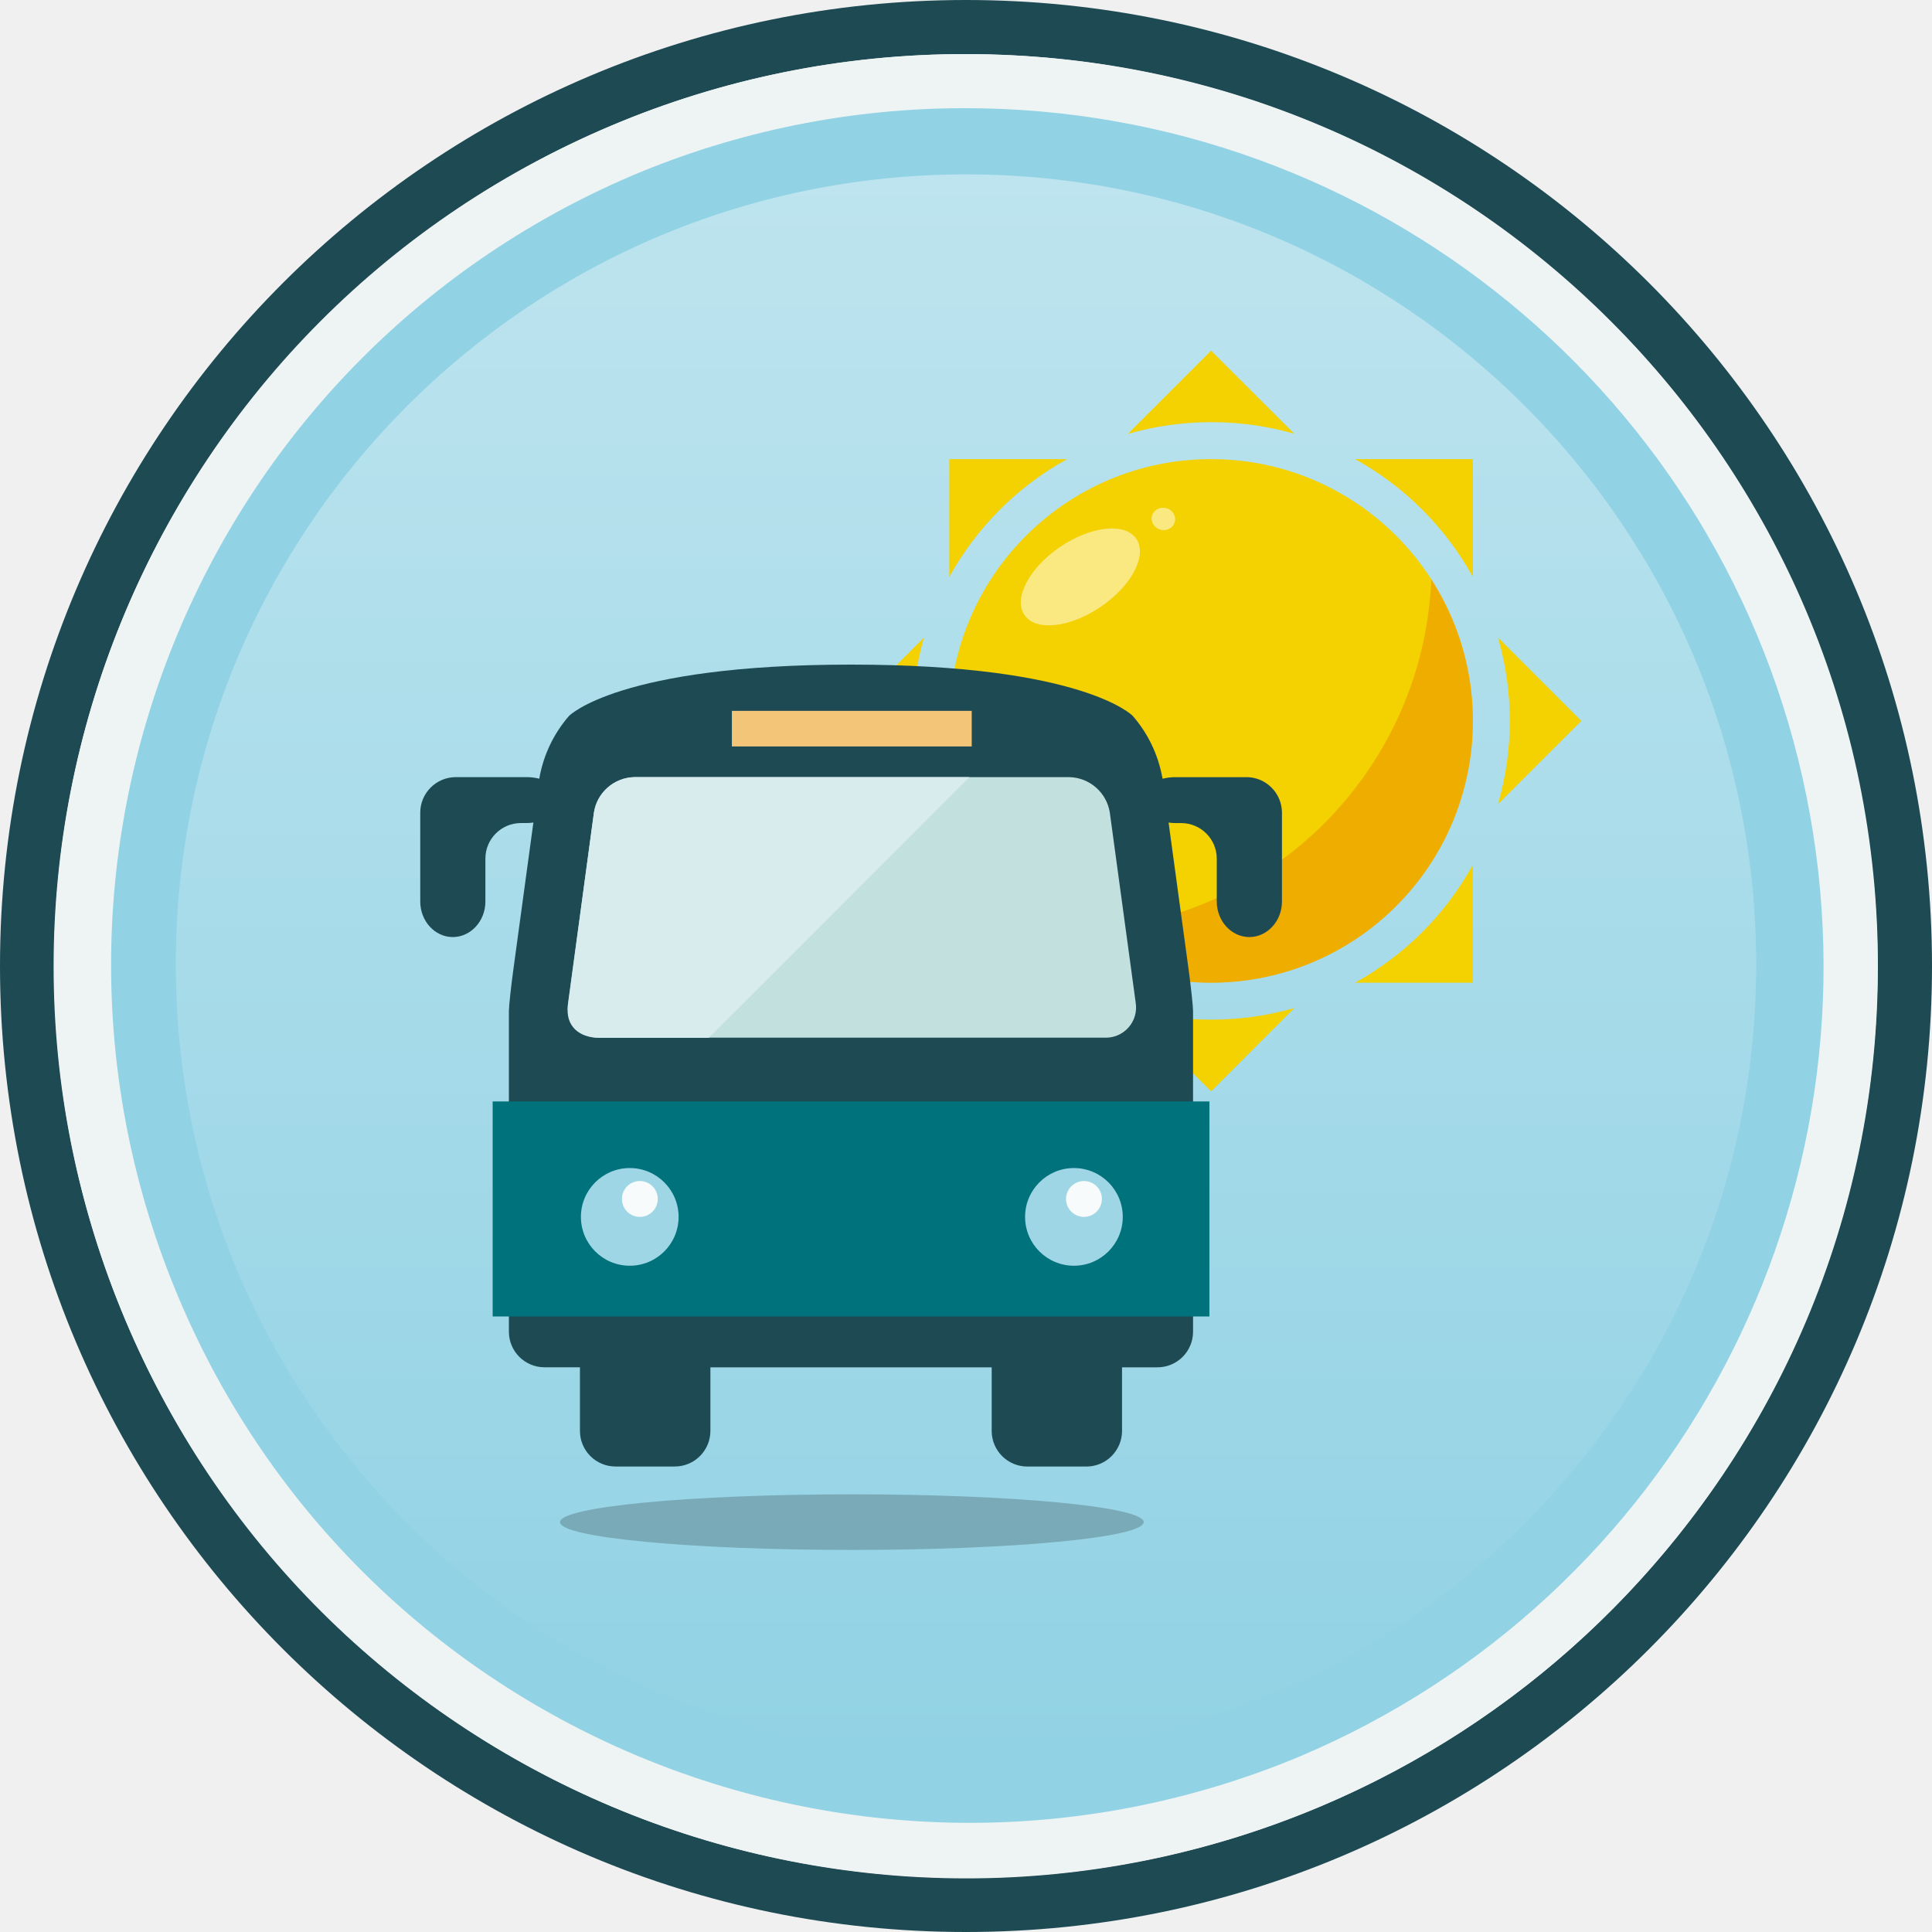
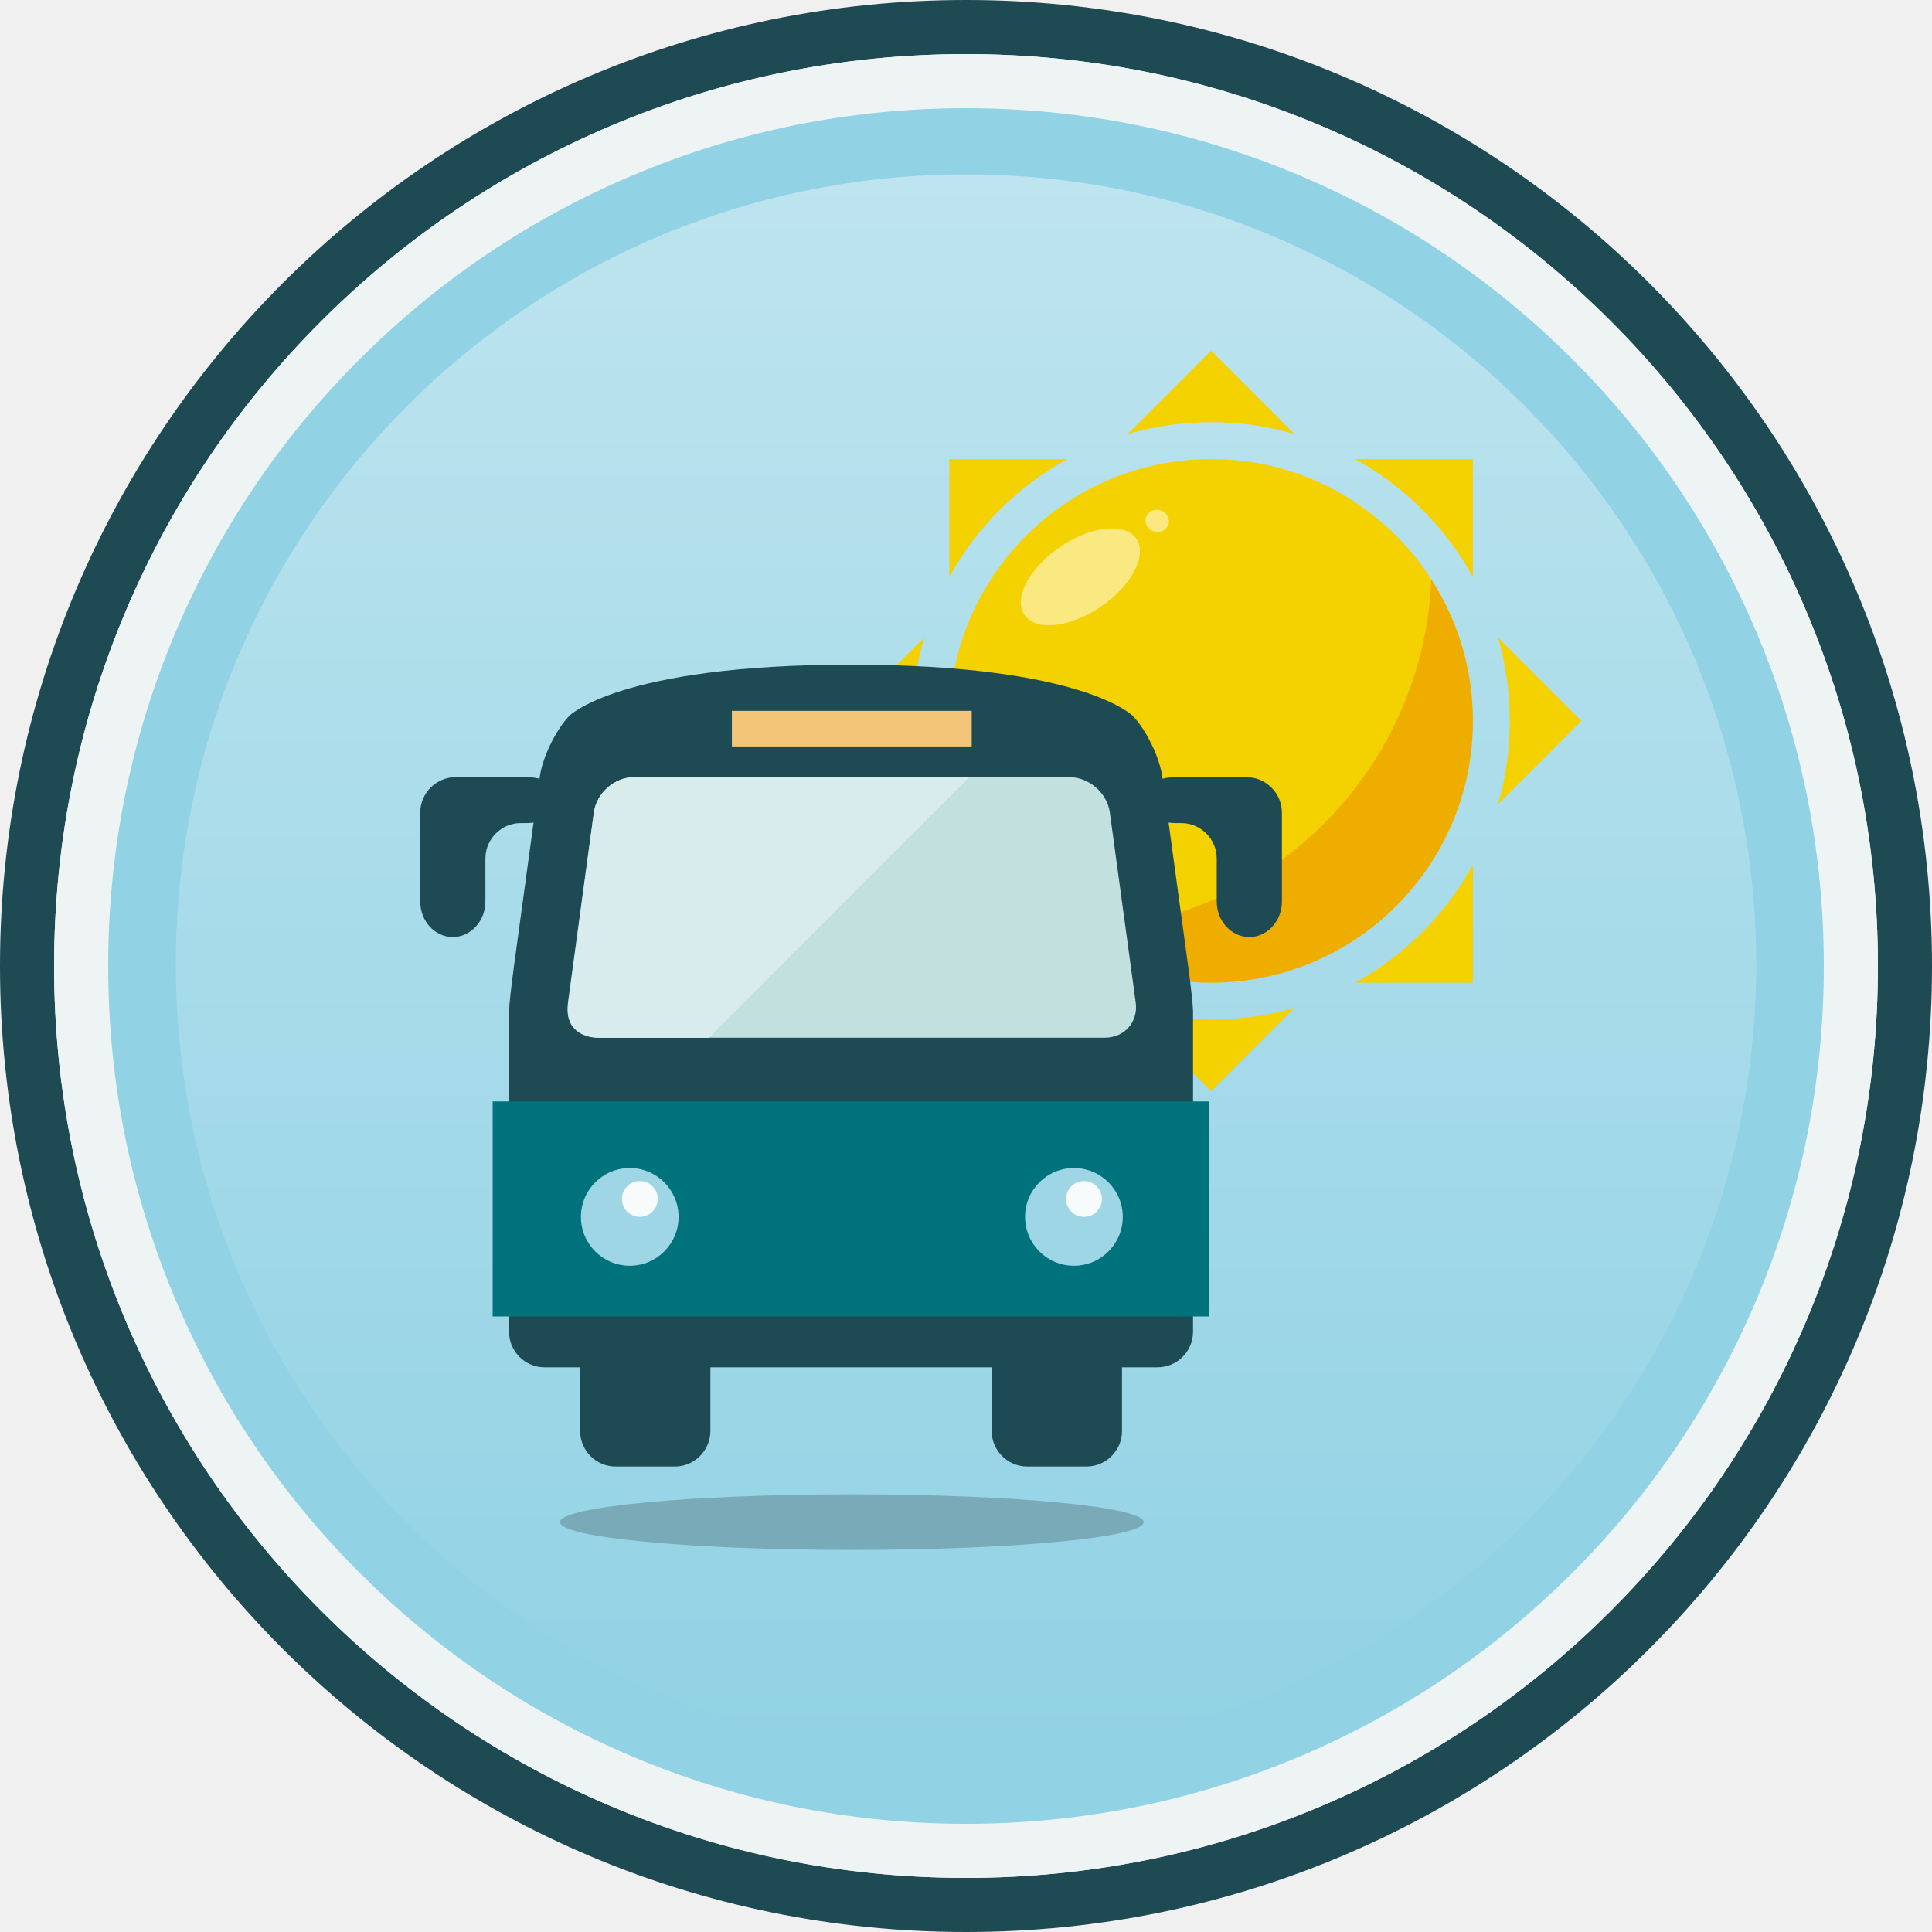
- <svg xmlns="http://www.w3.org/2000/svg" id="Graphics" viewBox="0 0 500 500">
-   <defs>
-     <style>.cls-1{fill:#1e4a54;}.cls-2{fill:#91d2e4;}.cls-3{fill:#eef3f3;}.cls-4,.cls-8{opacity:0.4;}.cls-5{fill:url(#linear-gradient);}.cls-6{fill:#f4d100;}.cls-7{fill:#fff;opacity:0.5;}.cls-8{fill:#e87800;}.cls-9{fill:#366258;}.cls-10{fill:#c2e0de;}.cls-11{fill:#d8ecee;}.cls-12{fill:#407c57;}.cls-13{fill:#00727b;}.cls-14{fill:#f2c579;}.cls-15{fill:#9fd6e5;}.cls-16{fill:#f8fbfb;}.cls-17{opacity:0.2;}</style>
-     <linearGradient id="linear-gradient" x1="250" y1="45.13" x2="250" y2="454.13" gradientUnits="userSpaceOnUse">
-       <stop offset="0" stop-color="#fff" />
-       <stop offset="1" stop-color="#fff" stop-opacity="0" />
-     </linearGradient>
-   </defs>
-   <path class="cls-1" d="M250.24,14A236.07,236.07,0,0,1,342.1,467.46,236.06,236.06,0,0,1,158.38,32.54,234.51,234.51,0,0,1,250.24,14m0-14C112.17,0,.24,111.93.24,250s111.93,250,250,250,250-111.93,250-250S388.31,0,250.24,0h0Z" transform="translate(-0.24)" />
-   <path class="cls-2" d="M250.24,479A229,229,0,0,1,88.32,88.08,229,229,0,1,1,412.16,411.92,227.5,227.5,0,0,1,250.24,479Z" transform="translate(-0.24)" />
-   <path class="cls-3" d="M250.24,28a222.06,222.06,0,0,1,86.4,426.56A222.06,222.06,0,0,1,163.84,45.44,220.57,220.57,0,0,1,250.24,28m0-14c-130.33,0-236,105.67-236,236s105.67,236,236,236,236-105.67,236-236S380.57,14,250.24,14h0Z" transform="translate(-0.24)" />
-   <g class="cls-4">
-     <circle class="cls-5" cx="250" cy="249.63" r="204.5" />
+ <svg xmlns="http://www.w3.org/2000/svg" version="1.1" id="Graphics" x="0px" y="0px" viewBox="0 0 500 500" enable-background="new 0 0 500 500" xml:space="preserve">
+   <g>
+     <g>
+       <path fill="#1E4A54" d="M250,14c31.866,0,62.771,6.238,91.857,18.54c28.101,11.886,53.341,28.904,75.02,50.583    s38.697,46.919,50.583,75.02C479.762,187.229,486,218.134,486,250s-6.238,62.771-18.54,91.857    c-11.886,28.101-28.904,53.341-50.583,75.02c-21.678,21.678-46.919,38.697-75.02,50.583C312.771,479.762,281.866,486,250,486    s-62.771-6.238-91.857-18.54c-28.101-11.886-53.341-28.904-75.02-50.583c-21.678-21.678-38.697-46.919-50.583-75.02    C20.238,312.771,14,281.866,14,250s6.238-62.771,18.54-91.857c11.886-28.101,28.904-53.341,50.583-75.02    c21.679-21.678,46.919-38.697,75.02-50.583C187.229,20.238,218.134,14,250,14 M250,0C111.93,0,0,111.93,0,250s111.93,250,250,250    s250-111.93,250-250S388.07,0,250,0L250,0z" />
+     </g>
+     <g>
+       <path fill="#91D2E4" d="M250,479c-61.165,0-118.67-23.821-161.924-67.075C44.821,368.67,21,311.165,21,250    c0-61.164,23.821-118.669,67.076-161.924C131.33,44.821,188.836,21,250,21c61.165,0,118.67,23.821,161.925,67.076    C455.179,131.33,479,188.836,479,250c0,61.165-23.821,118.67-67.075,161.925C368.67,455.179,311.165,479,250,479z" />
+       <path fill="#EEF3F3" d="M250,28c29.974,0,59.045,5.868,86.405,17.441c26.434,11.181,50.177,27.191,70.57,47.584    c20.393,20.393,36.403,44.137,47.584,70.57C466.132,190.956,472,220.026,472,250c0,29.974-5.868,59.045-17.441,86.405    c-11.181,26.434-27.191,50.177-47.584,70.57c-20.393,20.393-44.136,36.403-70.57,47.584C309.045,466.132,279.974,472,250,472    c-29.974,0-59.044-5.868-86.404-17.441c-26.434-11.181-50.177-27.191-70.57-47.584c-20.393-20.393-36.403-44.137-47.584-70.57    C33.868,309.045,28,279.974,28,250c0-29.974,5.868-59.044,17.441-86.404c11.181-26.434,27.191-50.177,47.584-70.57    c20.393-20.393,44.137-36.403,70.57-47.584C190.956,33.868,220.026,28,250,28 M250,14C119.669,14,14,119.67,14,250    c0,130.332,105.669,236,236,236c130.332,0,236-105.668,236-236C486,119.67,380.332,14,250,14L250,14z" />
+     </g>
+     <g opacity="0.4">
+       <linearGradient id="SVGID_1_" gradientUnits="userSpaceOnUse" x1="250" y1="45.13" x2="250" y2="454.13">
+         <stop offset="0" style="stop-color:#FFFFFF" />
+         <stop offset="1" style="stop-color:#FFFFFF;stop-opacity:0" />
+       </linearGradient>
+       <circle fill="url(#SVGID_1_)" cx="250" cy="249.63" r="204.5" />
+     </g>
+     <path fill="#F4D100" d="M313.432,109.257c7.481,0,14.712,1.066,21.554,3.048l-21.554-21.554l-21.553,21.553   C298.721,110.323,305.952,109.257,313.432,109.257z" />
+     <path fill="#F4D100" d="M276.174,118.816h-30.493v30.493C252.748,136.484,263.349,125.883,276.174,118.816z" />
+     <path fill="#F4D100" d="M381.184,149.308v-30.493h-30.493C363.516,125.883,374.117,136.484,381.184,149.308z" />
+     <path fill="#F4D100" d="M409.248,186.567l-21.553-21.553c1.982,6.841,3.048,14.072,3.048,21.552c0,7.481-1.066,14.713-3.049,21.555   L409.248,186.567z" />
+     <path fill="#F4D100" d="M313.432,263.877c-7.481,0-14.712-1.066-21.553-3.048l21.554,21.554l21.554-21.554   C328.145,262.811,320.913,263.877,313.432,263.877z" />
+     <path fill="#F4D100" d="M236.123,186.566c0-7.481,1.066-14.711,3.048-21.552l-21.553,21.553l21.554,21.554   C237.189,201.279,236.123,194.048,236.123,186.566z" />
+     <path fill="#F4D100" d="M350.69,254.319h30.494v-30.494C374.117,236.65,363.515,247.251,350.69,254.319z" />
+     <path fill="#F4D100" d="M245.681,223.825v30.494h30.494C263.35,247.251,252.748,236.65,245.681,223.825z" />
+     <circle fill="#F4D100" cx="313.433" cy="186.567" r="67.752" />
+     <ellipse transform="matrix(0.8268 -0.5626 0.5626 0.8268 -35.5461 183.1492)" opacity="0.5" fill="#FFFFFF" cx="279.588" cy="149.287" rx="17.52" ry="9.371" />
+     <ellipse transform="matrix(0.2562 -0.9666 0.9666 0.2562 92.4686 389.739)" opacity="0.5" fill="#FFFFFF" cx="299.473" cy="134.787" rx="2.877" ry="3.049" />
+     <path opacity="0.4" fill="#E87800" d="M370.422,149.948c-2.115,50.614-43.798,91.002-94.931,91.002   c-0.858,0-1.706-0.043-2.562-0.066c11.299,8.439,25.317,13.435,40.503,13.435c37.418,0,67.752-30.334,67.752-67.753   C381.184,173.072,377.223,160.51,370.422,149.948z" />
+     <path fill="#366258" d="M285.771,268.565H154.73c-5.055,0-8.641-4.099-7.952-9.118l6.698-49.21   c0.688-5.008,5.402-9.108,10.443-9.108h112.649c5.058,0,9.765,4.1,10.439,9.108l6.716,49.21   C294.405,264.466,290.829,268.565,285.771,268.565" />
+     <path fill="#366258" d="M277.721,327.564c-6.983,0-12.638-5.652-12.638-12.624c0-6.99,5.655-12.652,12.638-12.652   c6.983,0,12.652,5.662,12.652,12.652C290.373,321.912,284.703,327.564,277.721,327.564" />
+     <path fill="#366258" d="M162.76,327.564c-6.965,0-12.624-5.652-12.624-12.624c0-6.99,5.658-12.652,12.624-12.652   c7.004,0,12.656,5.662,12.656,12.652C175.415,321.912,169.764,327.564,162.76,327.564" />
+     <rect x="189.209" y="183.977" fill="#366258" width="62.069" height="9.188" />
+     <path fill="#1E4A54" d="M322.554,201.128h-18.398c-1.16,0-2.27,0.151-3.274,0.412l-0.077-0.496   c-0.688-5.012-4.117-12.086-7.616-15.743c0,0-12.785-13.288-72.94-13.288c-60.158,0-72.958,13.288-72.958,13.288   c-3.485,3.657-6.906,10.731-7.601,15.743l-0.07,0.496c-1.026-0.261-2.118-0.412-3.288-0.412h-18.405   c-5.044,0-9.171,4.138-9.171,9.199v22.989c0,5.055,3.783,9.193,8.423,9.193c4.633,0,8.44-4.138,8.44-9.193V222.2   c0-5.061,4.127-9.192,9.182-9.192h1.531c0.608,0,1.177-0.046,1.75-0.126l-5.093,37.359c-0.685,5.019-1.247,10.154-1.247,11.426   v11.493v4.131v18.395v48.982c0,5.065,4.127,9.192,9.192,9.192h9.203v16.476c0,5.066,4.109,9.203,9.195,9.203h15.325   c5.051,0,9.188-4.138,9.188-9.203v-16.476h72.8v16.476c0,5.066,4.138,9.203,9.196,9.203h15.329c5.065,0,9.203-4.138,9.203-9.203   v-16.476h9.182c5.071,0,9.203-4.127,9.203-9.192v-48.982V277.29v-4.131v-11.493c0-1.272-0.548-6.407-1.236-11.426l-5.093-37.359   c0.569,0.081,1.144,0.126,1.729,0.126h1.538c5.057,0,9.196,4.131,9.196,9.192v11.117c0,5.055,3.801,9.193,8.43,9.193   c4.629,0,8.437-4.138,8.437-9.193v-22.989C331.757,205.266,327.611,201.128,322.554,201.128" />
+     <path fill="#C2E0DE" d="M285.969,268.554H154.927c-5.055,0-8.633-4.089-7.941-9.108l6.698-49.21   c0.689-5.008,5.381-9.108,10.447-9.108h112.635c5.072,0,9.765,4.1,10.452,9.108l6.703,49.21   C294.609,264.466,291.026,268.554,285.969,268.554" />
+     <path fill="#D8ECEE" d="M153.695,210.359l-6.712,49.933c-0.678,5.214,2.891,8.283,7.963,8.283h28.458l67.432-67.446h-86.691   C159.077,201.128,154.383,205.156,153.695,210.359" />
+     <path fill="#407C57" d="M277.931,327.575c-6.989,0-12.645-5.673-12.645-12.652c0-6.972,5.656-12.634,12.645-12.634   c6.984,0,12.645,5.662,12.645,12.634C290.576,321.902,284.915,327.575,277.931,327.575" />
+     <path fill="#407C57" d="M162.978,327.575c-6.983,0-12.645-5.673-12.645-12.652c0-6.972,5.662-12.634,12.645-12.634   c6.986,0,12.656,5.662,12.656,12.634C175.633,321.902,169.964,327.575,162.978,327.575" />
+     <polygon fill="#00727B" points="127.502,285.049 127.502,295.685 127.502,340.701 313,340.701 313,295.685 313,285.049  " />
+     <rect x="189.41" y="183.966" fill="#F2C579" width="62.066" height="9.21" />
+     <path fill="#9FD6E5" d="M162.978,327.575c-6.983,0-12.634-5.663-12.634-12.645c0-6.976,5.651-12.641,12.634-12.641   c6.986,0,12.638,5.666,12.638,12.641C175.616,321.912,169.964,327.575,162.978,327.575" />
+     <path fill="#9FD6E5" d="M277.931,327.575c-6.989,0-12.645-5.663-12.645-12.645c0-6.976,5.656-12.641,12.645-12.641   c6.984,0,12.645,5.666,12.645,12.641C290.576,321.912,284.915,327.575,277.931,327.575" />
+     <path fill="#F8FBFB" d="M165.587,314.93c-2.561,0-4.636-2.076-4.636-4.636c0-2.561,2.076-4.637,4.636-4.637   c2.564,0,4.636,2.077,4.636,4.637C170.224,312.854,168.152,314.93,165.587,314.93" />
+     <path fill="#F8FBFB" d="M280.53,314.93c-2.542,0-4.629-2.076-4.629-4.636c0-2.561,2.087-4.637,4.629-4.637   c2.557,0,4.644,2.077,4.644,4.637C285.174,312.854,283.088,314.93,280.53,314.93" />
+     <path opacity="0.2" d="M144.92,393.922c0,3.976,33.811,7.196,75.56,7.196c41.687,0,75.505-3.22,75.505-7.196   c0-3.969-33.818-7.19-75.505-7.19C178.731,386.732,144.92,389.953,144.92,393.922" />
  </g>
-   <path class="cls-6" d="M313.67,109.26a77.34,77.34,0,0,1,21.55,3L313.67,90.75l-21.55,21.55A77.34,77.34,0,0,1,313.67,109.26Z" transform="translate(-0.24)" />
-   <path class="cls-6" d="M276.41,118.82H245.92v30.49A77.66,77.66,0,0,1,276.41,118.82Z" transform="translate(-0.24)" />
-   <path class="cls-6" d="M381.42,149.31V118.82H350.93A77.66,77.66,0,0,1,381.42,149.31Z" transform="translate(-0.24)" />
-   <path class="cls-6" d="M409.49,186.57L387.93,165a77.72,77.72,0,0,1,0,43.11Z" transform="translate(-0.24)" />
-   <path class="cls-6" d="M313.67,263.88a77.34,77.34,0,0,1-21.55-3l21.55,21.55,21.55-21.55A77.34,77.34,0,0,1,313.67,263.88Z" transform="translate(-0.24)" />
-   <path class="cls-6" d="M236.36,186.57a77.34,77.34,0,0,1,3-21.55l-21.55,21.55,21.55,21.55A77.34,77.34,0,0,1,236.36,186.57Z" transform="translate(-0.24)" />
-   <path class="cls-6" d="M350.93,254.32h30.49V223.82A77.67,77.67,0,0,1,350.93,254.32Z" transform="translate(-0.24)" />
-   <path class="cls-6" d="M245.92,223.82v30.49h30.49A77.67,77.67,0,0,1,245.92,223.82Z" transform="translate(-0.24)" />
-   <circle class="cls-6" cx="313.43" cy="186.57" r="67.75" />
-   <ellipse class="cls-7" cx="279.83" cy="149.29" rx="17.52" ry="9.37" transform="translate(-35.74 183.28) rotate(-34.23)" />
-   <ellipse class="cls-7" cx="299.71" cy="134.79" rx="2.88" ry="3.05" transform="matrix(0.26, -0.97, 0.97, 0.26, 92.41, 389.97)" />
-   <path class="cls-8" d="M370.66,149.95a95,95,0,0,1-94.93,91c-0.86,0-1.71,0-2.56-.07A67.74,67.74,0,0,0,370.66,149.95Z" transform="translate(-0.24)" />
-   <path class="cls-9" d="M286,268.56H155a7.83,7.83,0,0,1-8-9.12l6.7-49.21a10.89,10.89,0,0,1,10.44-9.11H276.81a10.86,10.86,0,0,1,10.44,9.11L294,259.45a7.83,7.83,0,0,1-8,9.12" transform="translate(-0.24)" />
-   <path class="cls-9" d="M278,327.56a12.64,12.64,0,1,1,12.65-12.62A12.63,12.63,0,0,1,278,327.56" transform="translate(-0.24)" />
-   <path class="cls-9" d="M163,327.56a12.64,12.64,0,1,1,12.66-12.62A12.63,12.63,0,0,1,163,327.56" transform="translate(-0.24)" />
-   <rect class="cls-9" x="189.21" y="183.98" width="62.07" height="9.19" />
-   <path class="cls-1" d="M322.79,201.13H304.4a13.1,13.1,0,0,0-3.27.41L301,201a33.25,33.25,0,0,0-7.62-15.74S280.64,172,220.49,172s-73,13.29-73,13.29a33.43,33.43,0,0,0-7.6,15.74l-0.07.5a13.28,13.28,0,0,0-3.29-.41H118.17a9.21,9.21,0,0,0-9.17,9.2v23c0,5.06,3.78,9.19,8.42,9.19s8.44-4.14,8.44-9.19V222.2A9.21,9.21,0,0,1,135,213h1.53a12.35,12.35,0,0,0,1.75-.13l-5.09,37.36c-0.69,5-1.25,10.15-1.25,11.43v83a9.21,9.21,0,0,0,9.19,9.19h9.2v16.48a9.21,9.21,0,0,0,9.2,9.2H174.9a9.22,9.22,0,0,0,9.19-9.2V353.86h72.8v16.48a9.22,9.22,0,0,0,9.2,9.2h15.33a9.23,9.23,0,0,0,9.2-9.2V353.86h9.18a9.21,9.21,0,0,0,9.2-9.19v-83c0-1.27-.55-6.41-1.24-11.43l-5.09-37.36a12.28,12.28,0,0,0,1.73.13h1.54a9.22,9.22,0,0,1,9.2,9.19v11.12c0,5.06,3.8,9.19,8.43,9.19s8.44-4.14,8.44-9.19v-23a9.23,9.23,0,0,0-9.2-9.2" transform="translate(-0.24)" />
-   <path class="cls-10" d="M286.21,268.55h-131a7.81,7.81,0,0,1-7.94-9.11l6.7-49.21a10.87,10.87,0,0,1,10.45-9.11H277a10.87,10.87,0,0,1,10.45,9.11l6.7,49.21a7.82,7.82,0,0,1-8,9.11" transform="translate(-0.24)" />
-   <path class="cls-11" d="M153.93,210.36l-6.71,49.93c-0.68,5.21,2.89,8.28,8,8.28h28.46l67.43-67.45H164.38a10.81,10.81,0,0,0-10.45,9.23" transform="translate(-0.24)" />
-   <path class="cls-12" d="M278.17,327.57a12.64,12.64,0,1,1,12.64-12.65,12.65,12.65,0,0,1-12.64,12.65" transform="translate(-0.24)" />
-   <path class="cls-12" d="M163.22,327.57a12.64,12.64,0,1,1,12.66-12.65,12.65,12.65,0,0,1-12.66,12.65" transform="translate(-0.24)" />
-   <polygon class="cls-13" points="127.5 285.05 127.5 295.69 127.5 340.7 313 340.7 313 295.69 313 285.05 127.5 285.05" />
-   <rect class="cls-14" x="189.41" y="183.97" width="62.07" height="9.21" />
-   <path class="cls-15" d="M163.22,327.57a12.64,12.64,0,1,1,12.64-12.65,12.64,12.64,0,0,1-12.64,12.65" transform="translate(-0.24)" />
-   <path class="cls-15" d="M278.17,327.57a12.64,12.64,0,1,1,12.64-12.65,12.64,12.64,0,0,1-12.64,12.65" transform="translate(-0.24)" />
-   <path class="cls-16" d="M165.83,314.93a4.64,4.64,0,1,1,4.64-4.64,4.64,4.64,0,0,1-4.64,4.64" transform="translate(-0.24)" />
-   <path class="cls-16" d="M280.77,314.93a4.64,4.64,0,1,1,4.64-4.64,4.64,4.64,0,0,1-4.64,4.64" transform="translate(-0.24)" />
-   <path class="cls-17" d="M145.16,393.92c0,4,33.81,7.2,75.56,7.2s75.51-3.22,75.51-7.2-33.82-7.19-75.51-7.19-75.56,3.22-75.56,7.19" transform="translate(-0.24)" />
+   <g>
+ </g>
+   <g>
+ </g>
+   <g>
+ </g>
+   <g>
+ </g>
+   <g>
+ </g>
+   <g>
+ </g>
+   <g>
+ </g>
+   <g>
+ </g>
+   <g>
+ </g>
+   <g>
+ </g>
+   <g>
+ </g>
+   <g>
+ </g>
+   <g>
+ </g>
+   <g>
+ </g>
+   <g>
+ </g>
</svg>
